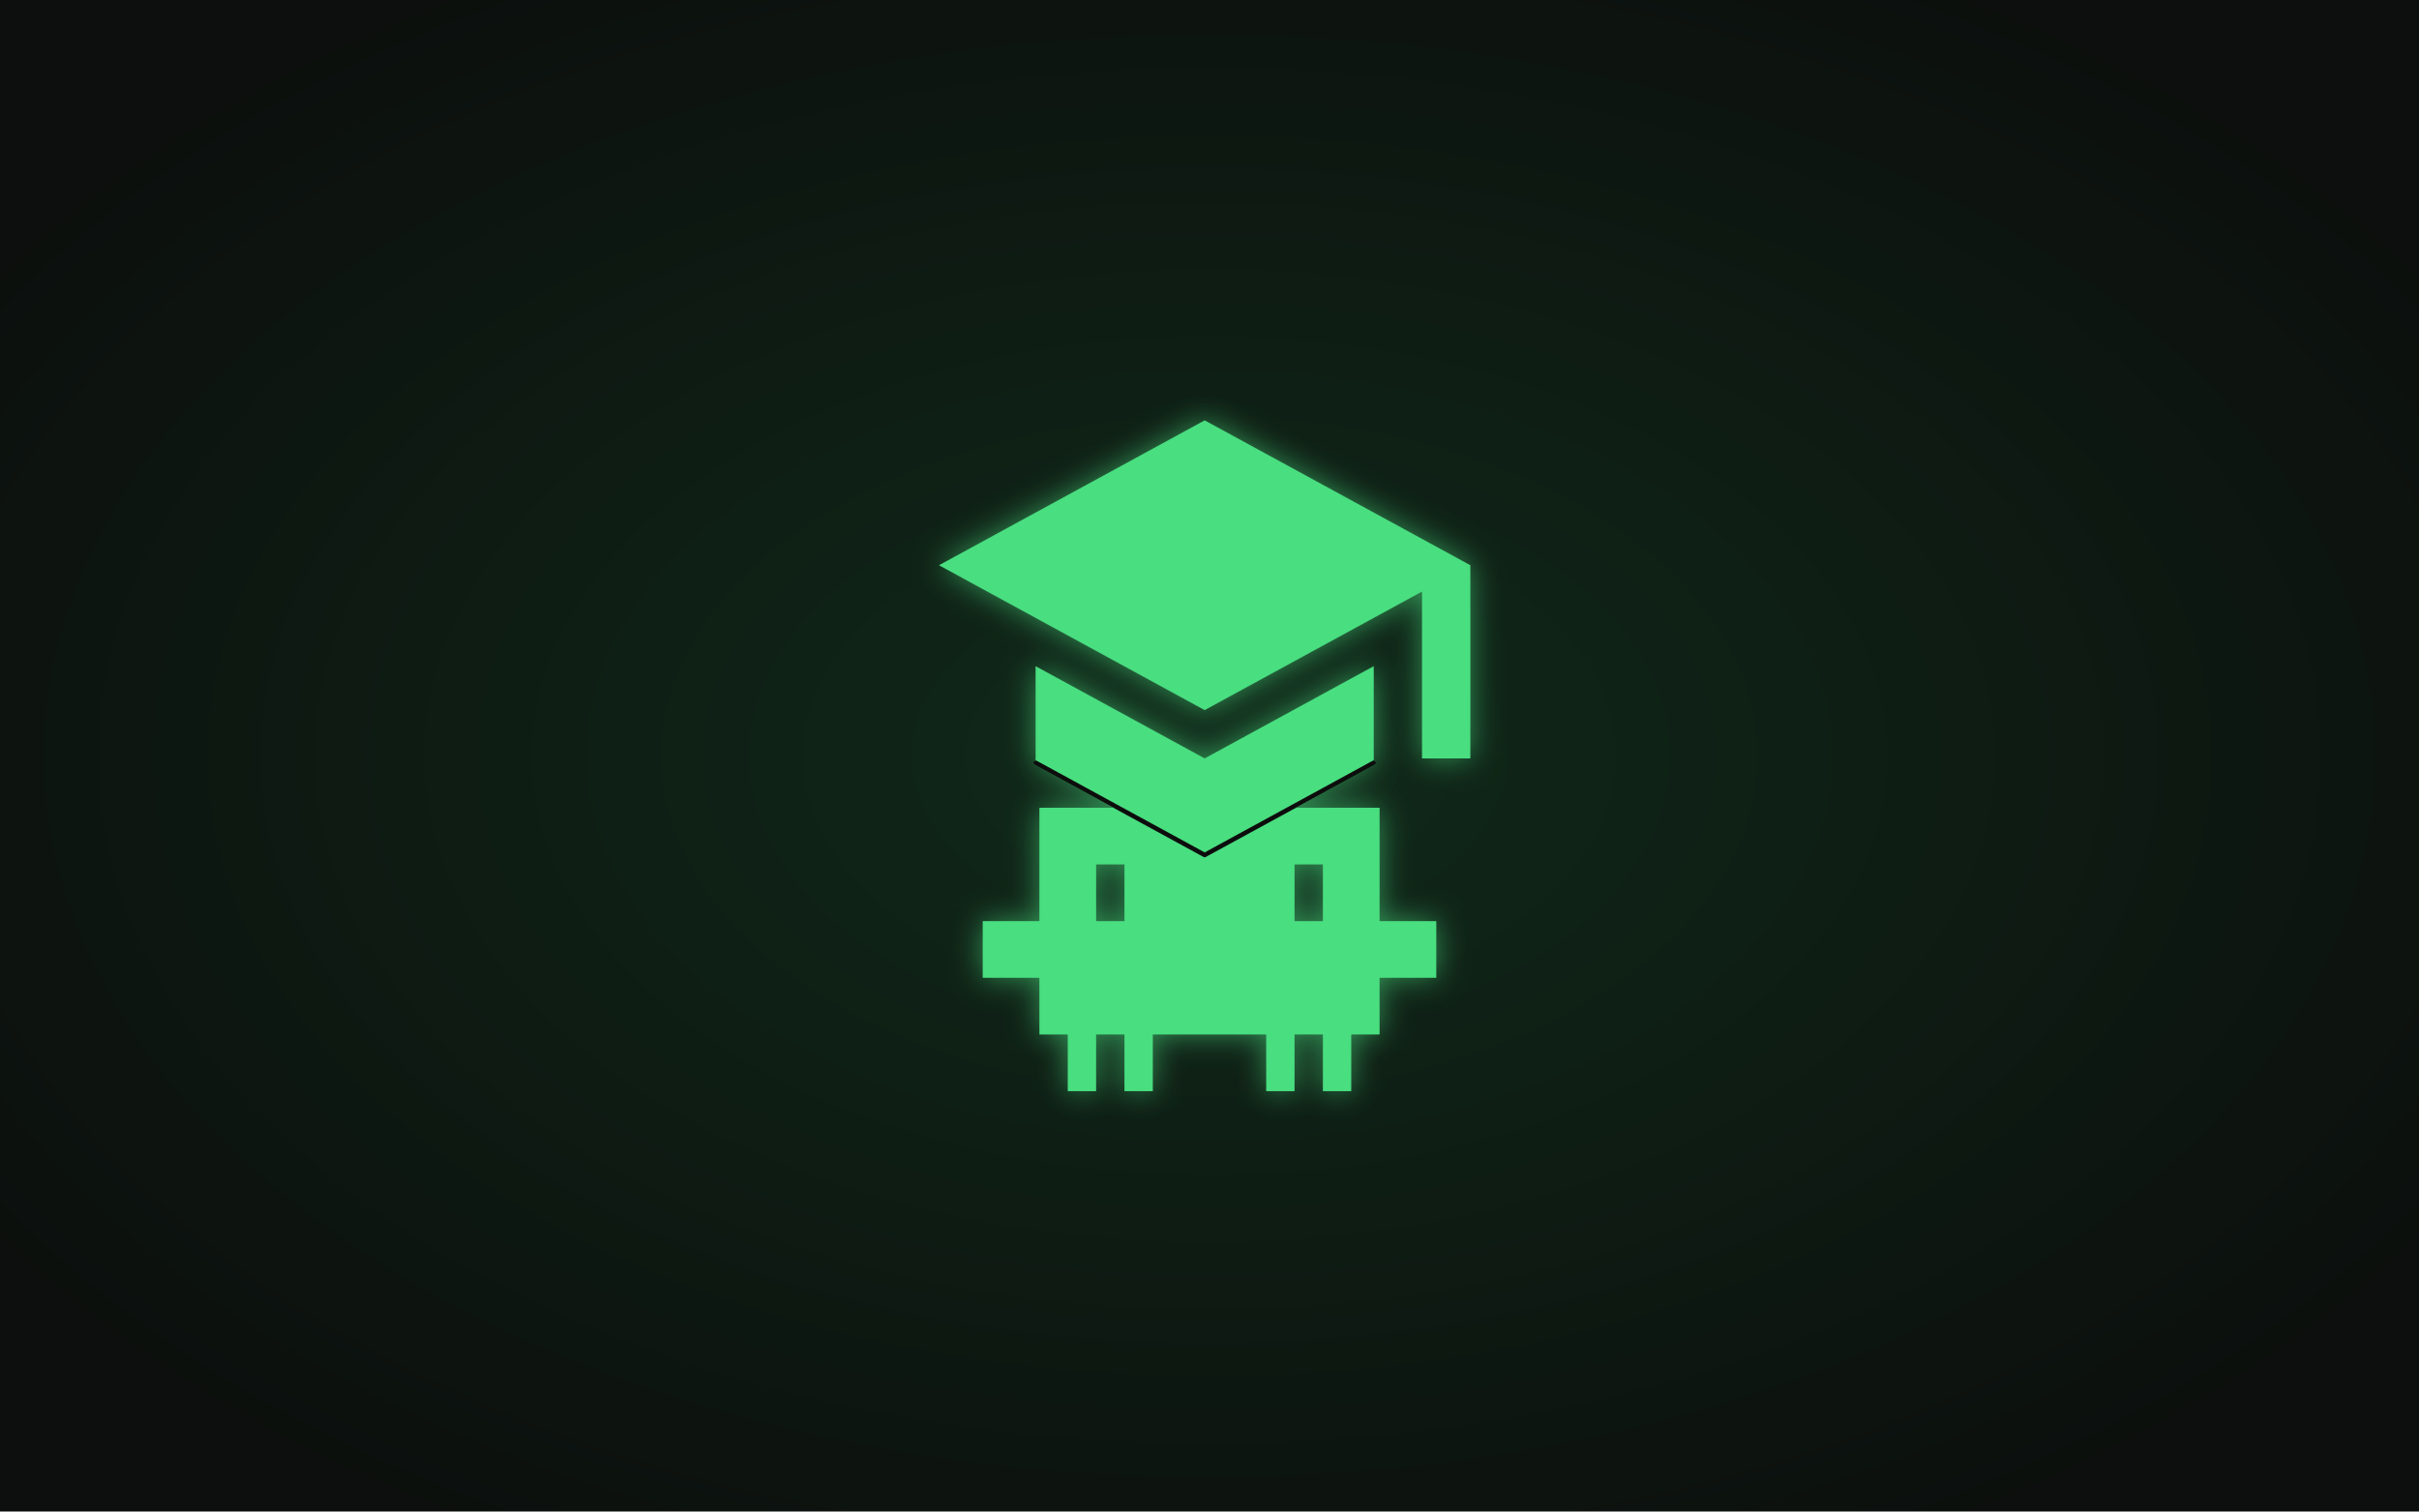
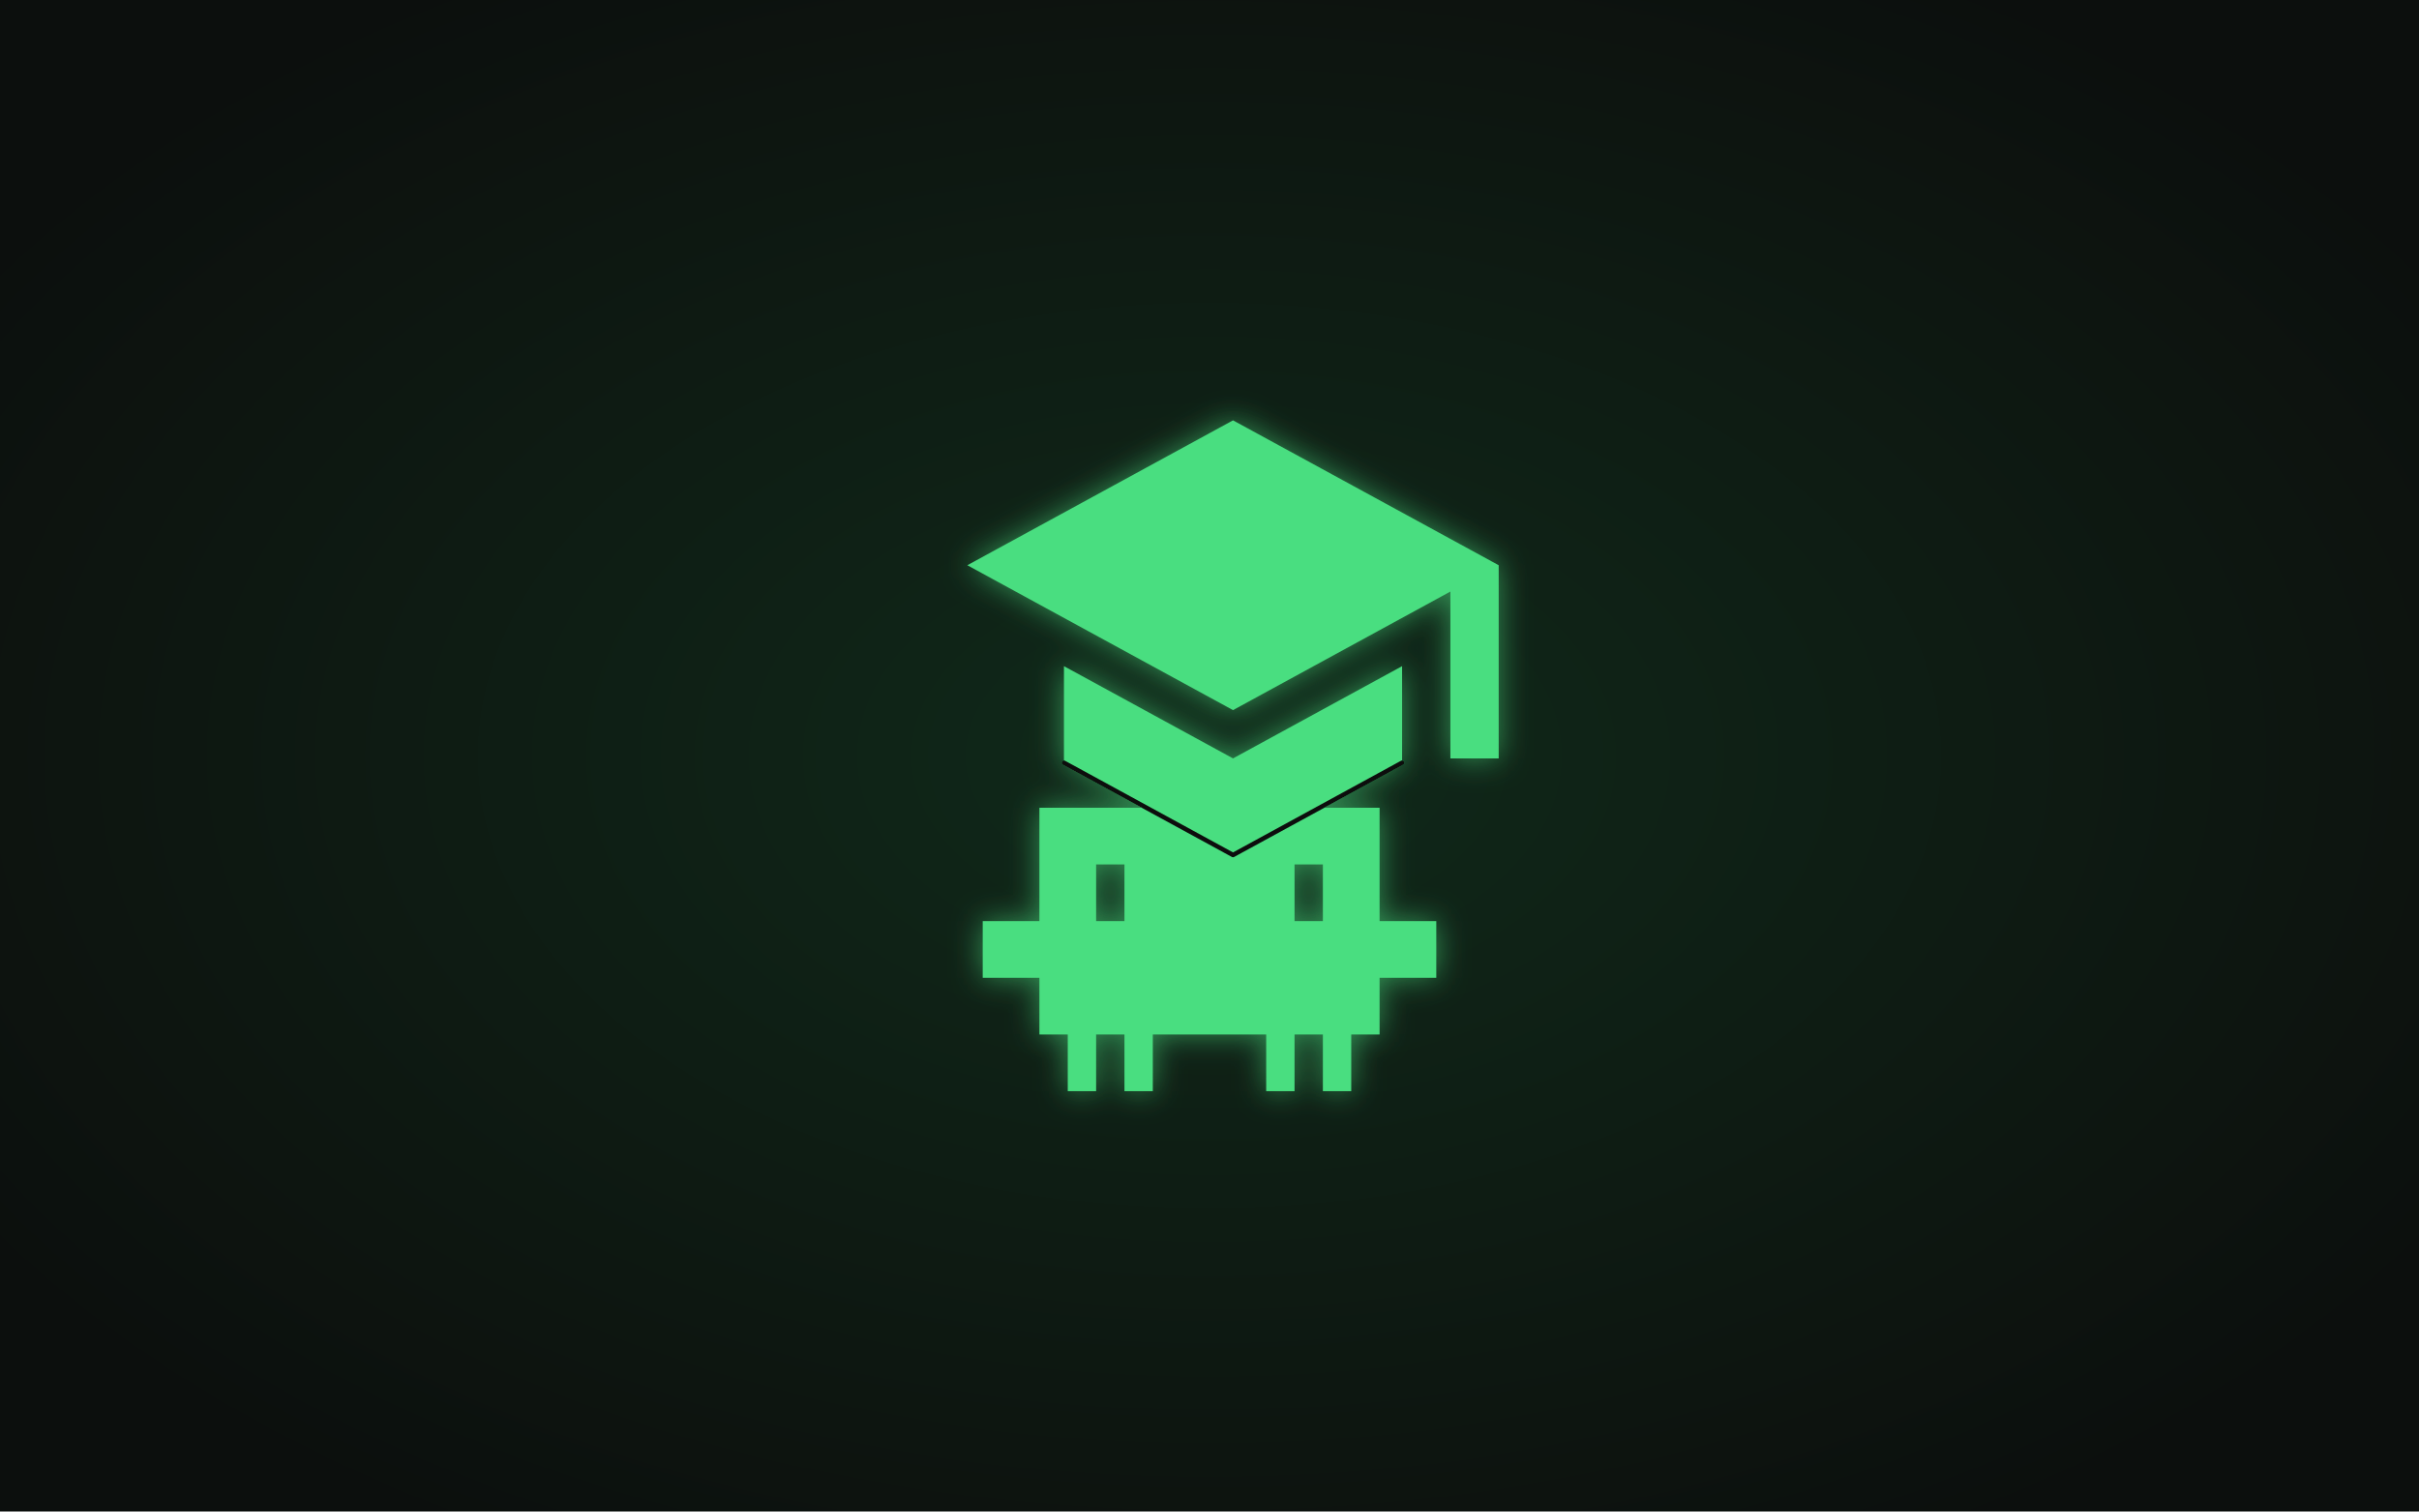
<svg xmlns="http://www.w3.org/2000/svg" viewBox="0 0 1600 1000" role="img" aria-labelledby="t">
  <defs>
    <filter id="glow" filterUnits="userSpaceOnUse" x="0" y="0" width="1600" height="1000">
      <feGaussianBlur stdDeviation="10" result="b" />
      <feComponentTransfer in="b" result="bf">
        <feFuncA type="linear" slope="0.6" />
      </feComponentTransfer>
      <feMerge>
        <feMergeNode in="bf" />
        <feMergeNode in="SourceGraphic" />
      </feMerge>
    </filter>
    <radialGradient id="bg" cx="50%" cy="50%" r="60%">
      <stop offset="0" stop-color="#102a1a" />
      <stop offset="1" stop-color="#0c0f0d" />
    </radialGradient>
  </defs>
  <rect width="100%" height="100%" fill="url(#bg)" />
  <g filter="url(#glow)">
    <g transform="translate(650 478.15) scale(12.5)" fill="#4ade80">
      <path d="M21 10.5h3v3h-3v3h-1.5v3H18v-3h-1.5v3H15v-3H9v3H7.5v-3H6v3H4.5v-3H3v-3H0v-3h3v-6h18Zm-15 0h1.5v-3H6Zm10.5 0H18v-3h-1.5z" />
    </g>
-     <g transform="translate(605.105 230.175) scale(15.975)" fill="#4ade80">
+     <g transform="translate(623.855 230.175) scale(15.975)" fill="#4ade80">
      <path d="M12 3L1 9l11 6l9-4.91V17h2V9M5 13.18v4L12 21l7-3.82v-4L12 17z" />
    </g>
-     <path d="M684.98 504.626L796.805 565.65L908.63 504.626" stroke="#0c0f0d" stroke-width="3" fill="none" stroke-linecap="round" stroke-linejoin="round" />
+     <path d="M703.73 504.626L815.555 565.65L927.38 504.626" stroke="#0c0f0d" stroke-width="3" fill="none" stroke-linecap="round" stroke-linejoin="round" />
  </g>
</svg>
